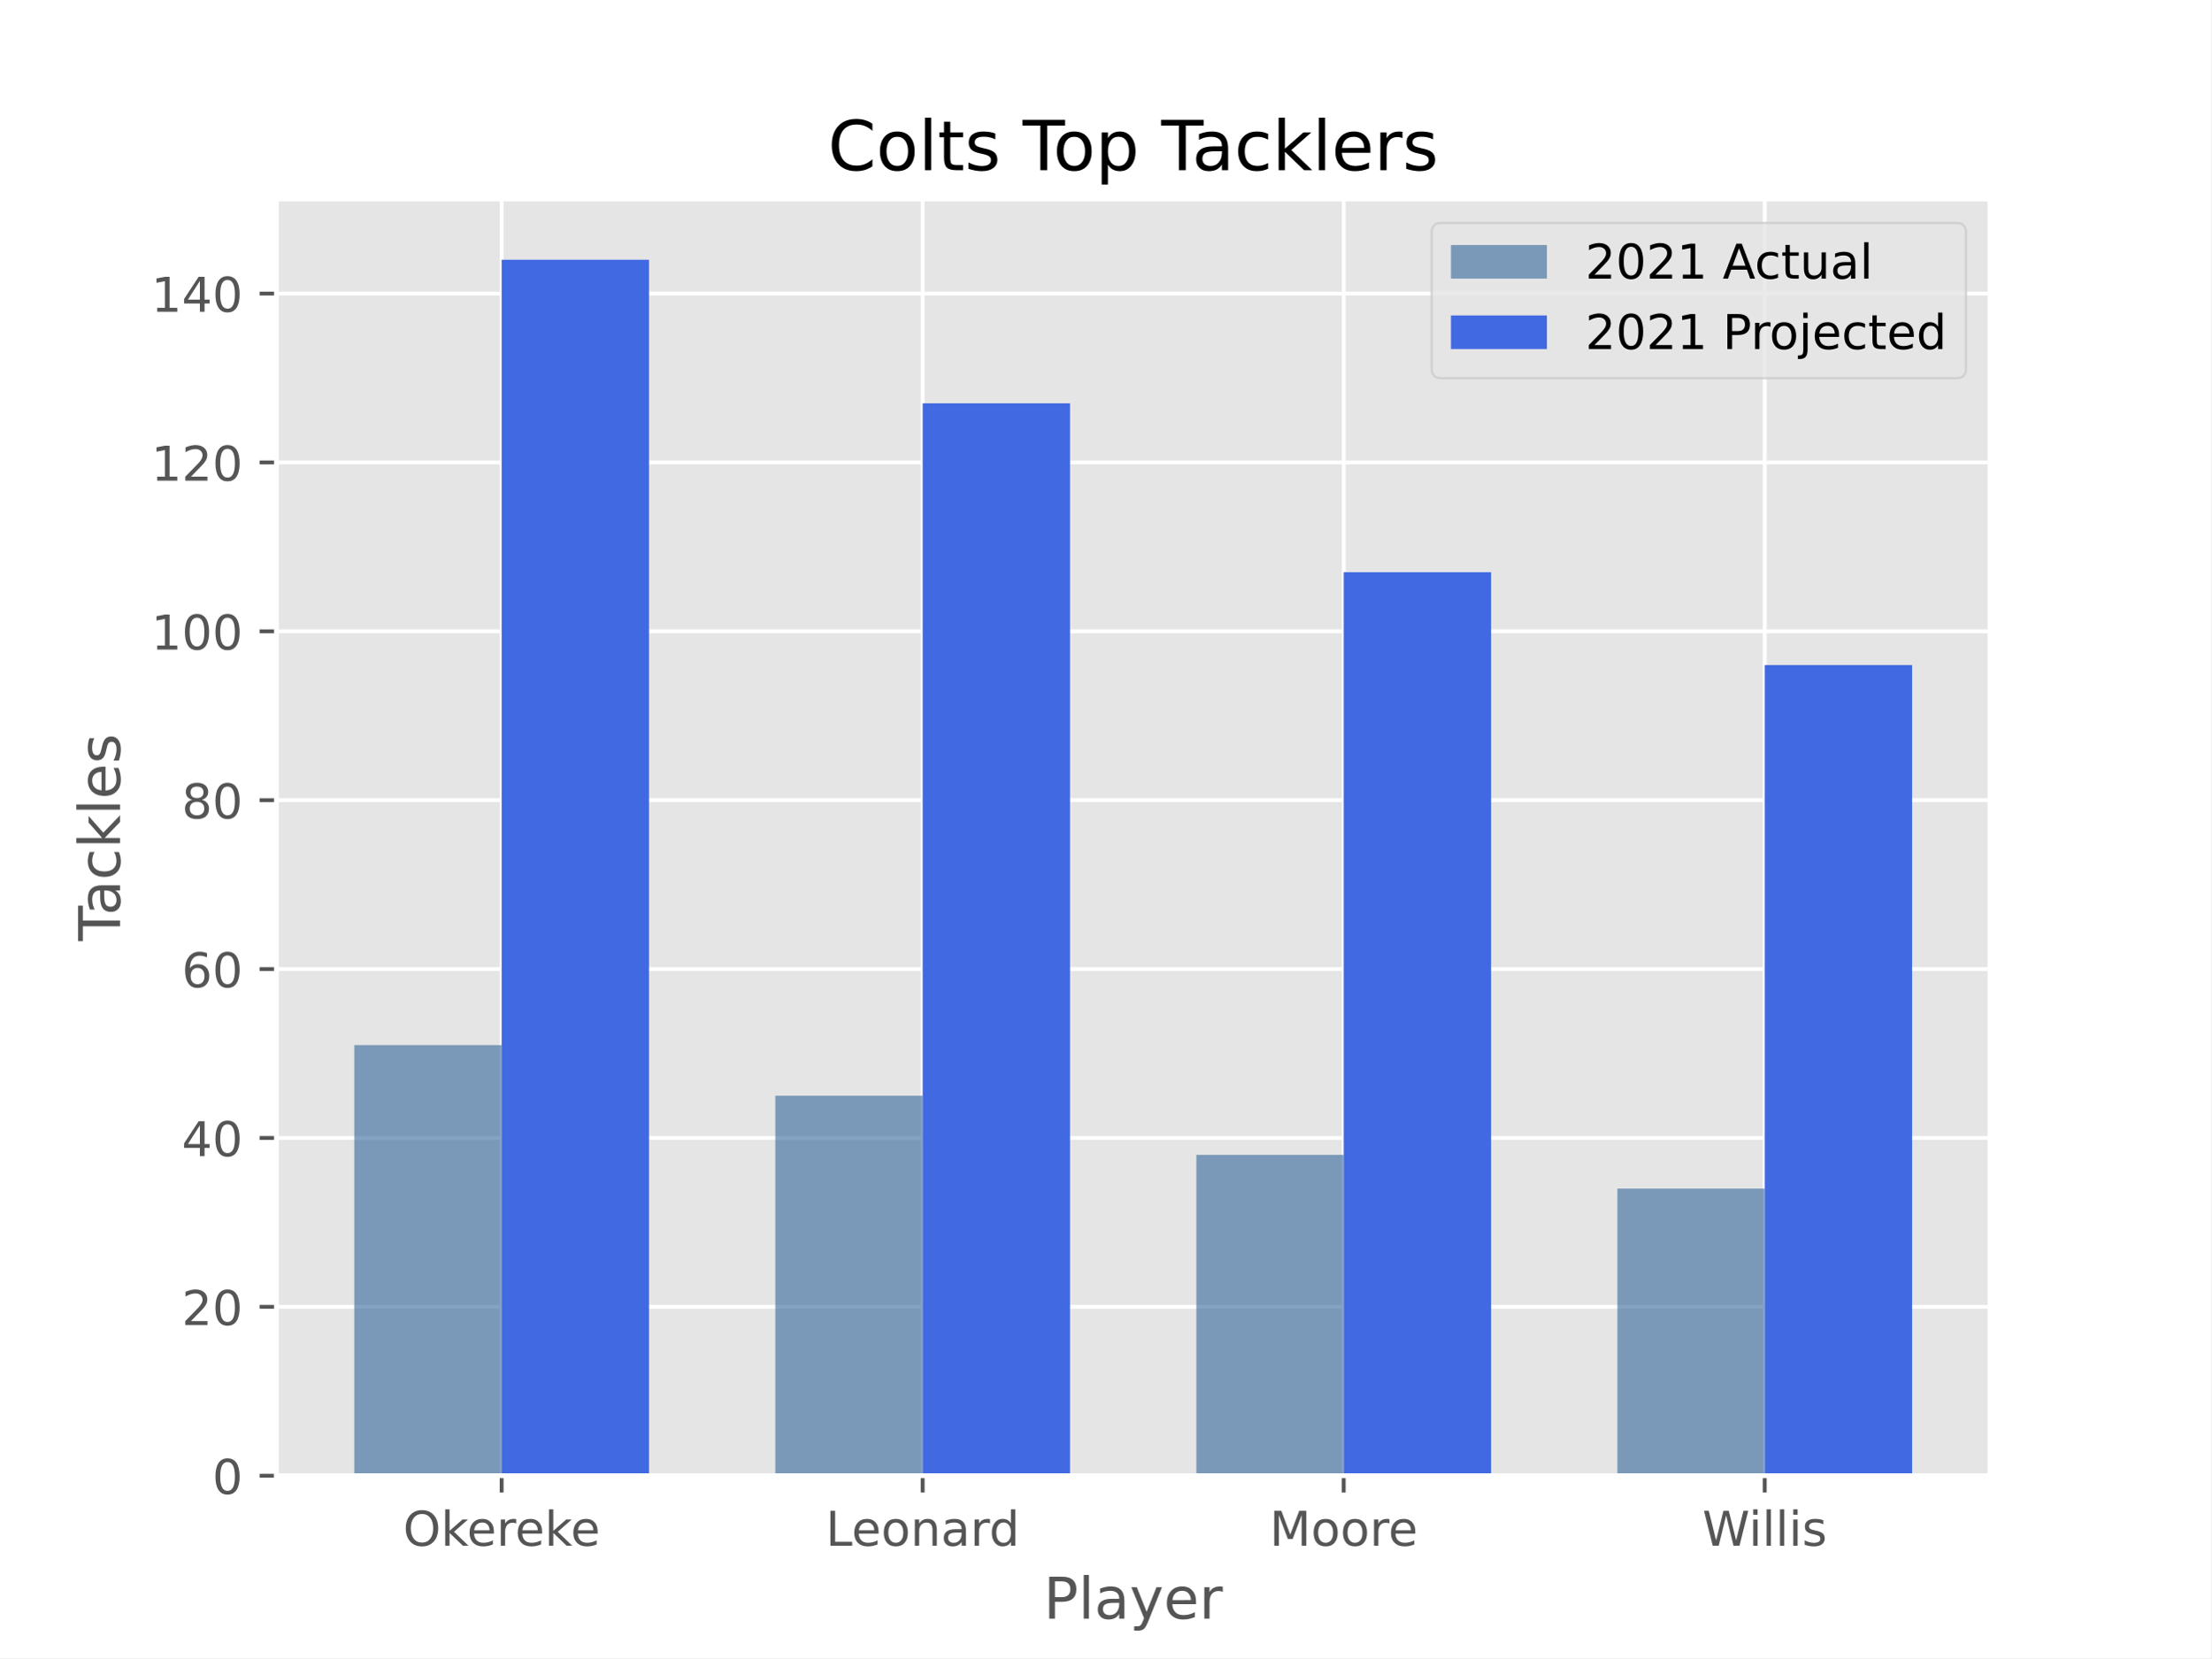
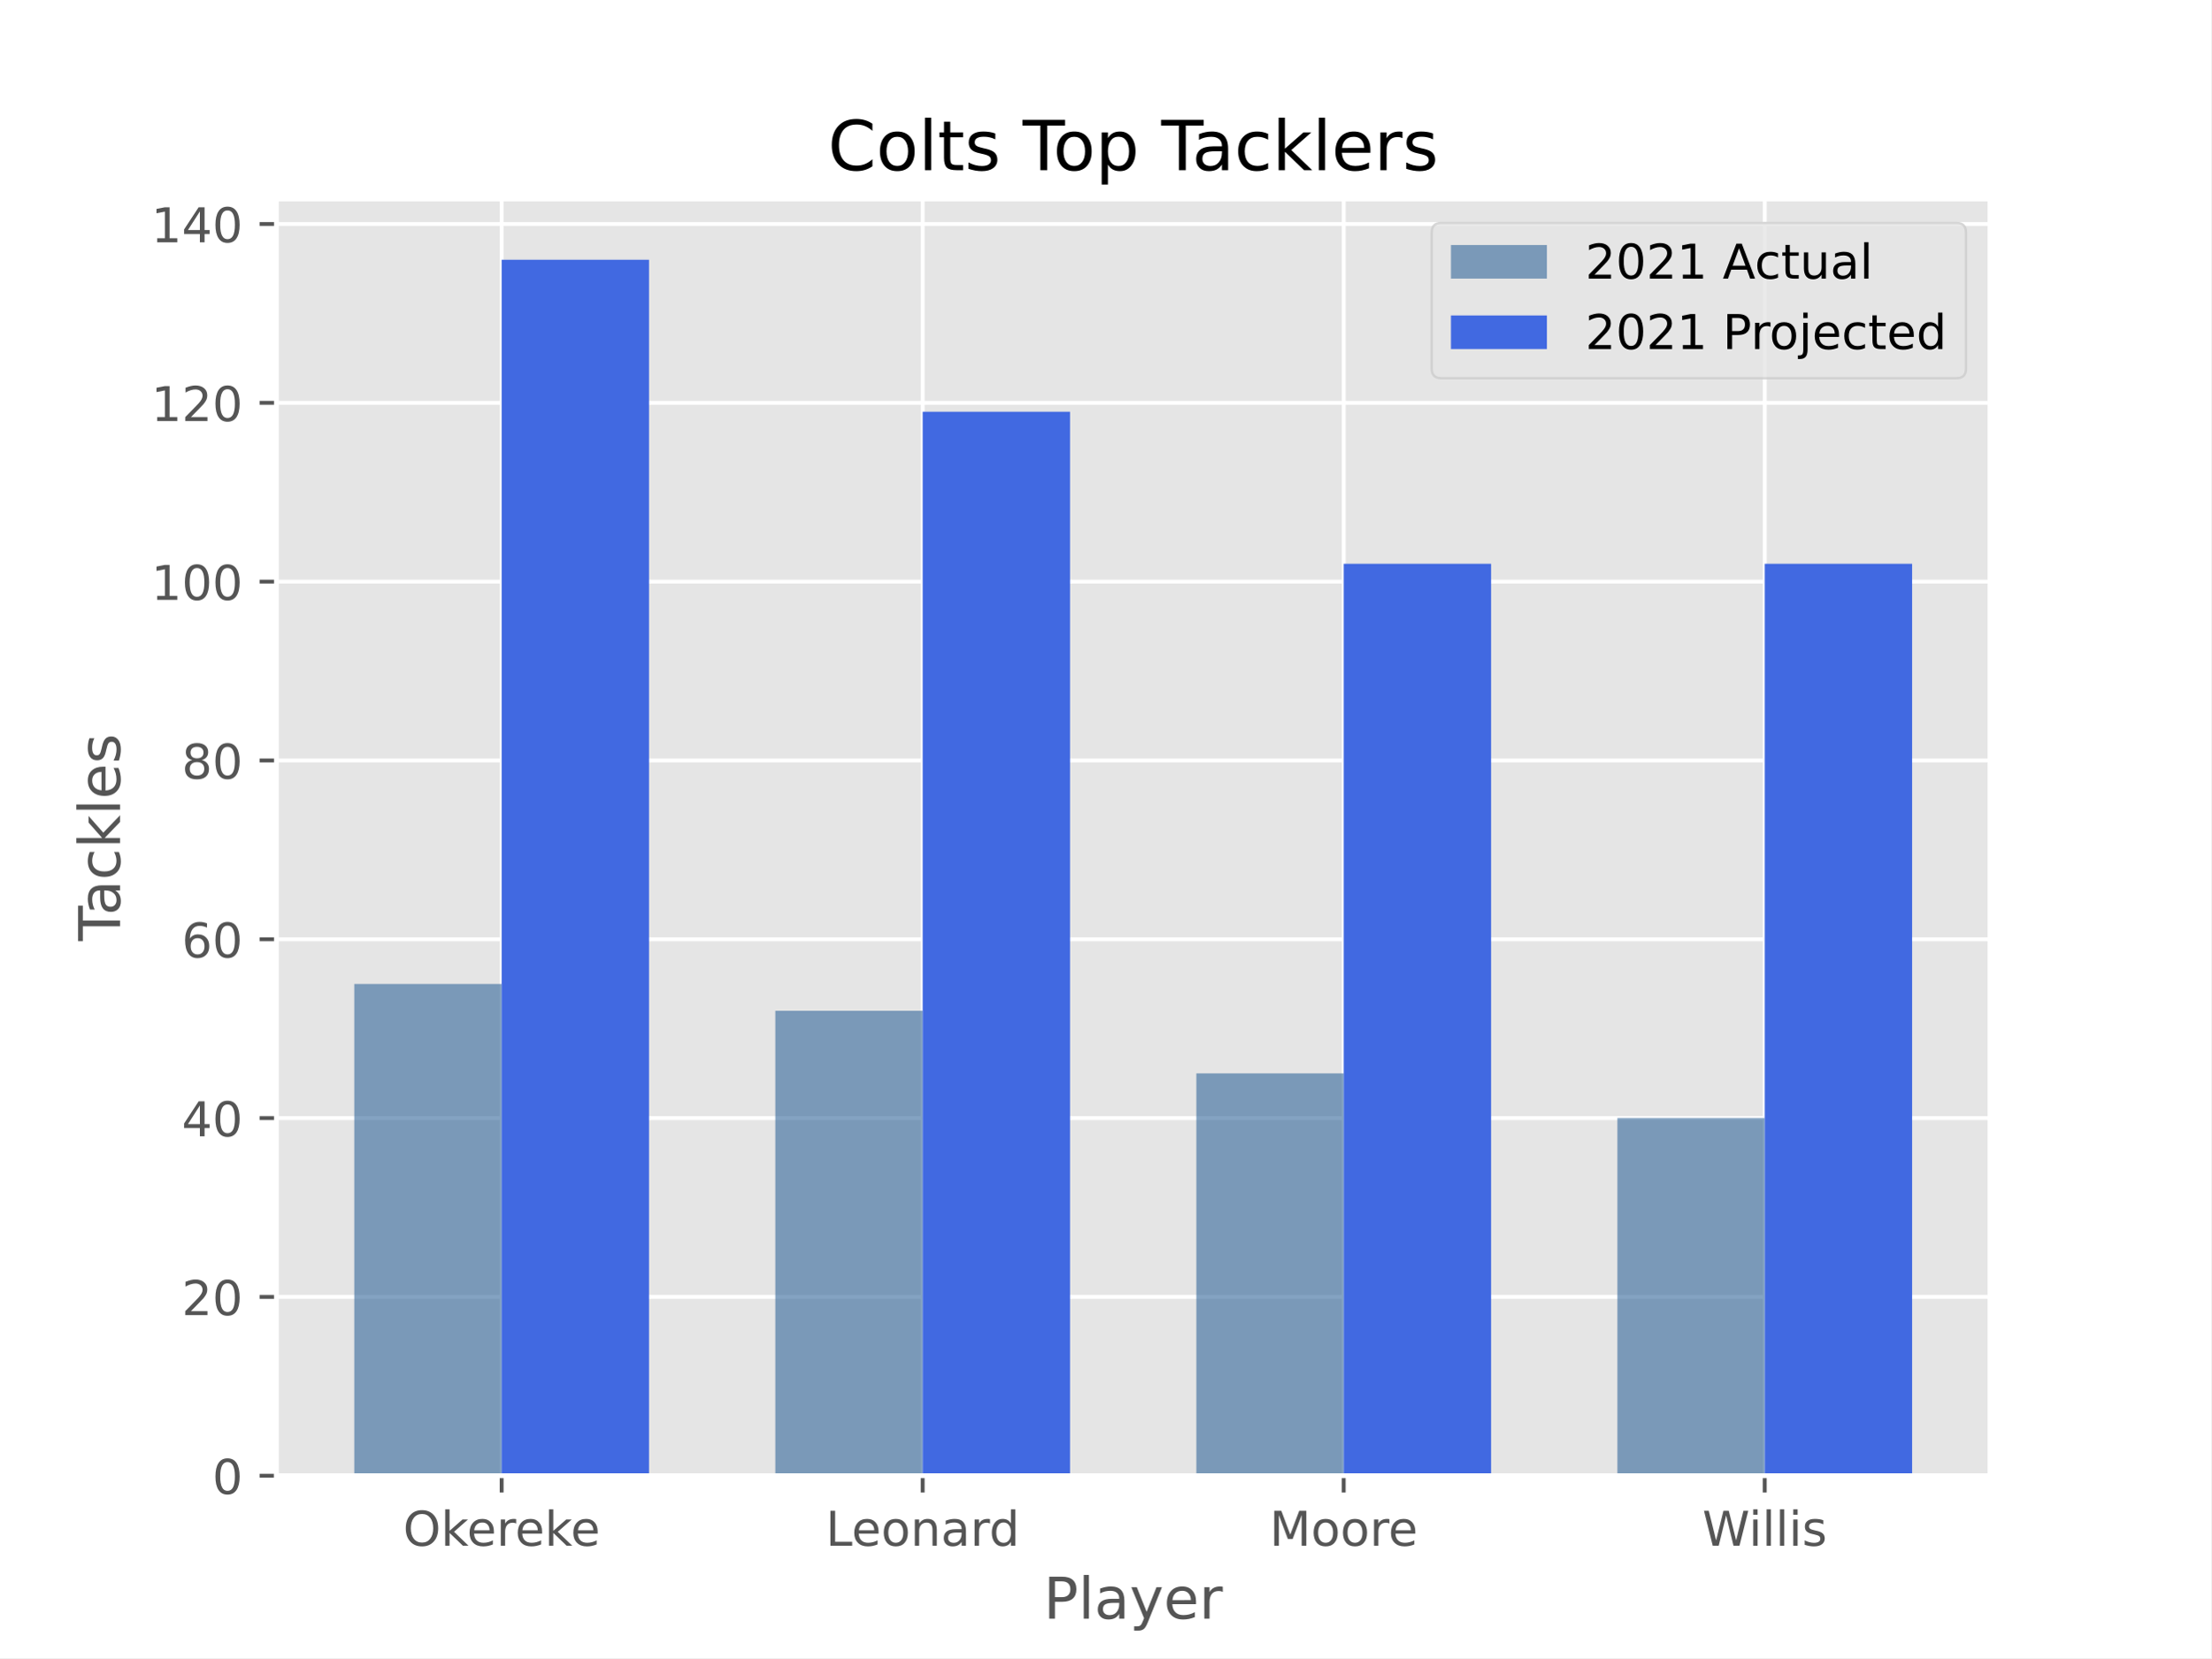
<svg xmlns="http://www.w3.org/2000/svg" xmlns:xlink="http://www.w3.org/1999/xlink" height="345.6pt" version="1.1" viewBox="0 0 460.8 345.6" width="460.8pt">
  <defs>
    <style type="text/css">*{stroke-linecap:butt;stroke-linejoin:round;}</style>
  </defs>
  <g id="figure_1">
    <g id="patch_1">
      <path d="M 0 345.6  L 460.8 345.6  L 460.8 0  L 0 0  z " style="fill:#ffffff;" />
    </g>
    <g id="axes_1">
      <g id="patch_2">
        <path d="M 57.6 307.584  L 414.72 307.584  L 414.72 41.472  L 57.6 41.472  z " style="fill:#e5e5e5;" />
      </g>
      <g id="matplotlib.axis_1">
        <g id="xtick_1">
          <g id="line2d_1">
-             <path clip-path="url(#pfd0058f75c)" d="M 104.543 307.584  L 104.543 41.472  " style="fill:none;stroke:#ffffff;stroke-linecap:square;stroke-width:0.8;" />
+             <path clip-path="url(#pb642f5e32f)" d="M 104.543 307.584  L 104.543 41.472  " style="fill:none;stroke:#ffffff;stroke-linecap:square;stroke-width:0.8;" />
          </g>
          <g id="line2d_2">
            <defs>
-               <path d="M 0 0  L 0 3.5  " id="m49754a63e2" style="stroke:#555555;stroke-width:0.8;" />
-             </defs>
-             <g>
-               <use style="fill:#555555;stroke:#555555;stroke-width:0.8;" x="104.543" xlink:href="#m49754a63e2" y="307.584" />
+               <path d="M 0 0  L 0 3.5  " id="meb27cd209c" style="stroke:#555555;stroke-width:0.8;" />
+             </defs>
+             <g>
+               <use style="fill:#555555;stroke:#555555;stroke-width:0.8;" x="104.543" xlink:href="#meb27cd209c" y="307.584" />
            </g>
          </g>
          <g id="text_1">
            <g style="fill:#555555;" transform="translate(84.00657 322.1824)scale(0.1 -0.1)">
              <defs>
                <path d="M 2522 4238  Q 1834 4238 1429 3725  Q 1025 3213 1025 2328  Q 1025 1447 1429 934  Q 1834 422 2522 422  Q 3209 422 3611 934  Q 4013 1447 4013 2328  Q 4013 3213 3611 3725  Q 3209 4238 2522 4238  z M 2522 4750  Q 3503 4750 4090 4092  Q 4678 3434 4678 2328  Q 4678 1225 4090 567  Q 3503 -91 2522 -91  Q 1538 -91 948 565  Q 359 1222 359 2328  Q 359 3434 948 4092  Q 1538 4750 2522 4750  z " id="DejaVuSans-4f" transform="scale(0.015625)" />
                <path d="M 581 4863  L 1159 4863  L 1159 1991  L 2875 3500  L 3609 3500  L 1753 1863  L 3688 0  L 2938 0  L 1159 1709  L 1159 0  L 581 0  L 581 4863  z " id="DejaVuSans-6b" transform="scale(0.015625)" />
                <path d="M 3597 1894  L 3597 1613  L 953 1613  Q 991 1019 1311 708  Q 1631 397 2203 397  Q 2534 397 2845 478  Q 3156 559 3463 722  L 3463 178  Q 3153 47 2828 -22  Q 2503 -91 2169 -91  Q 1331 -91 842 396  Q 353 884 353 1716  Q 353 2575 817 3079  Q 1281 3584 2069 3584  Q 2775 3584 3186 3129  Q 3597 2675 3597 1894  z M 3022 2063  Q 3016 2534 2758 2815  Q 2500 3097 2075 3097  Q 1594 3097 1305 2825  Q 1016 2553 972 2059  L 3022 2063  z " id="DejaVuSans-65" transform="scale(0.015625)" />
                <path d="M 2631 2963  Q 2534 3019 2420 3045  Q 2306 3072 2169 3072  Q 1681 3072 1420 2755  Q 1159 2438 1159 1844  L 1159 0  L 581 0  L 581 3500  L 1159 3500  L 1159 2956  Q 1341 3275 1631 3429  Q 1922 3584 2338 3584  Q 2397 3584 2469 3576  Q 2541 3569 2628 3553  L 2631 2963  z " id="DejaVuSans-72" transform="scale(0.015625)" />
              </defs>
              <use xlink:href="#DejaVuSans-4f" />
              <use x="78.711" xlink:href="#DejaVuSans-6b" />
              <use x="132.996" xlink:href="#DejaVuSans-65" />
              <use x="194.52" xlink:href="#DejaVuSans-72" />
              <use x="233.383" xlink:href="#DejaVuSans-65" />
              <use x="294.906" xlink:href="#DejaVuSans-6b" />
              <use x="349.191" xlink:href="#DejaVuSans-65" />
            </g>
          </g>
        </g>
        <g id="xtick_2">
          <g id="line2d_3">
-             <path clip-path="url(#pfd0058f75c)" d="M 192.288 307.584  L 192.288 41.472  " style="fill:none;stroke:#ffffff;stroke-linecap:square;stroke-width:0.8;" />
+             <path clip-path="url(#pb642f5e32f)" d="M 192.288 307.584  L 192.288 41.472  " style="fill:none;stroke:#ffffff;stroke-linecap:square;stroke-width:0.8;" />
          </g>
          <g id="line2d_4">
            <g>
-               <use style="fill:#555555;stroke:#555555;stroke-width:0.8;" x="192.288" xlink:href="#m49754a63e2" y="307.584" />
+               <use style="fill:#555555;stroke:#555555;stroke-width:0.8;" x="192.288" xlink:href="#meb27cd209c" y="307.584" />
            </g>
          </g>
          <g id="text_2">
            <g style="fill:#555555;" transform="translate(172.0784 322.1824)scale(0.1 -0.1)">
              <defs>
                <path d="M 628 4666  L 1259 4666  L 1259 531  L 3531 531  L 3531 0  L 628 0  L 628 4666  z " id="DejaVuSans-4c" transform="scale(0.015625)" />
                <path d="M 1959 3097  Q 1497 3097 1228 2736  Q 959 2375 959 1747  Q 959 1119 1226 758  Q 1494 397 1959 397  Q 2419 397 2687 759  Q 2956 1122 2956 1747  Q 2956 2369 2687 2733  Q 2419 3097 1959 3097  z M 1959 3584  Q 2709 3584 3137 3096  Q 3566 2609 3566 1747  Q 3566 888 3137 398  Q 2709 -91 1959 -91  Q 1206 -91 779 398  Q 353 888 353 1747  Q 353 2609 779 3096  Q 1206 3584 1959 3584  z " id="DejaVuSans-6f" transform="scale(0.015625)" />
                <path d="M 3513 2113  L 3513 0  L 2938 0  L 2938 2094  Q 2938 2591 2744 2837  Q 2550 3084 2163 3084  Q 1697 3084 1428 2787  Q 1159 2491 1159 1978  L 1159 0  L 581 0  L 581 3500  L 1159 3500  L 1159 2956  Q 1366 3272 1645 3428  Q 1925 3584 2291 3584  Q 2894 3584 3203 3211  Q 3513 2838 3513 2113  z " id="DejaVuSans-6e" transform="scale(0.015625)" />
                <path d="M 2194 1759  Q 1497 1759 1228 1600  Q 959 1441 959 1056  Q 959 750 1161 570  Q 1363 391 1709 391  Q 2188 391 2477 730  Q 2766 1069 2766 1631  L 2766 1759  L 2194 1759  z M 3341 1997  L 3341 0  L 2766 0  L 2766 531  Q 2569 213 2275 61  Q 1981 -91 1556 -91  Q 1019 -91 701 211  Q 384 513 384 1019  Q 384 1609 779 1909  Q 1175 2209 1959 2209  L 2766 2209  L 2766 2266  Q 2766 2663 2505 2880  Q 2244 3097 1772 3097  Q 1472 3097 1187 3025  Q 903 2953 641 2809  L 641 3341  Q 956 3463 1253 3523  Q 1550 3584 1831 3584  Q 2591 3584 2966 3190  Q 3341 2797 3341 1997  z " id="DejaVuSans-61" transform="scale(0.015625)" />
                <path d="M 2906 2969  L 2906 4863  L 3481 4863  L 3481 0  L 2906 0  L 2906 525  Q 2725 213 2448 61  Q 2172 -91 1784 -91  Q 1150 -91 751 415  Q 353 922 353 1747  Q 353 2572 751 3078  Q 1150 3584 1784 3584  Q 2172 3584 2448 3432  Q 2725 3281 2906 2969  z M 947 1747  Q 947 1113 1208 752  Q 1469 391 1925 391  Q 2381 391 2643 752  Q 2906 1113 2906 1747  Q 2906 2381 2643 2742  Q 2381 3103 1925 3103  Q 1469 3103 1208 2742  Q 947 2381 947 1747  z " id="DejaVuSans-64" transform="scale(0.015625)" />
              </defs>
              <use xlink:href="#DejaVuSans-4c" />
              <use x="53.963" xlink:href="#DejaVuSans-65" />
              <use x="115.486" xlink:href="#DejaVuSans-6f" />
              <use x="176.668" xlink:href="#DejaVuSans-6e" />
              <use x="240.047" xlink:href="#DejaVuSans-61" />
              <use x="301.326" xlink:href="#DejaVuSans-72" />
              <use x="340.689" xlink:href="#DejaVuSans-64" />
            </g>
          </g>
        </g>
        <g id="xtick_3">
          <g id="line2d_5">
-             <path clip-path="url(#pfd0058f75c)" d="M 280.032 307.584  L 280.032 41.472  " style="fill:none;stroke:#ffffff;stroke-linecap:square;stroke-width:0.8;" />
+             <path clip-path="url(#pb642f5e32f)" d="M 280.032 307.584  L 280.032 41.472  " style="fill:none;stroke:#ffffff;stroke-linecap:square;stroke-width:0.8;" />
          </g>
          <g id="line2d_6">
            <g>
-               <use style="fill:#555555;stroke:#555555;stroke-width:0.8;" x="280.032" xlink:href="#m49754a63e2" y="307.584" />
+               <use style="fill:#555555;stroke:#555555;stroke-width:0.8;" x="280.032" xlink:href="#meb27cd209c" y="307.584" />
            </g>
          </g>
          <g id="text_3">
            <g style="fill:#555555;" transform="translate(264.5799 322.1824)scale(0.1 -0.1)">
              <defs>
                <path d="M 628 4666  L 1569 4666  L 2759 1491  L 3956 4666  L 4897 4666  L 4897 0  L 4281 0  L 4281 4097  L 3078 897  L 2444 897  L 1241 4097  L 1241 0  L 628 0  L 628 4666  z " id="DejaVuSans-4d" transform="scale(0.015625)" />
              </defs>
              <use xlink:href="#DejaVuSans-4d" />
              <use x="86.279" xlink:href="#DejaVuSans-6f" />
              <use x="147.461" xlink:href="#DejaVuSans-6f" />
              <use x="208.643" xlink:href="#DejaVuSans-72" />
              <use x="247.506" xlink:href="#DejaVuSans-65" />
            </g>
          </g>
        </g>
        <g id="xtick_4">
          <g id="line2d_7">
-             <path clip-path="url(#pfd0058f75c)" d="M 367.777 307.584  L 367.777 41.472  " style="fill:none;stroke:#ffffff;stroke-linecap:square;stroke-width:0.8;" />
+             <path clip-path="url(#pb642f5e32f)" d="M 367.777 307.584  L 367.777 41.472  " style="fill:none;stroke:#ffffff;stroke-linecap:square;stroke-width:0.8;" />
          </g>
          <g id="line2d_8">
            <g>
-               <use style="fill:#555555;stroke:#555555;stroke-width:0.8;" x="367.777" xlink:href="#m49754a63e2" y="307.584" />
+               <use style="fill:#555555;stroke:#555555;stroke-width:0.8;" x="367.777" xlink:href="#meb27cd209c" y="307.584" />
            </g>
          </g>
          <g id="text_4">
            <g style="fill:#555555;" transform="translate(354.7845 322.1824)scale(0.1 -0.1)">
              <defs>
                <path d="M 213 4666  L 850 4666  L 1831 722  L 2809 4666  L 3519 4666  L 4500 722  L 5478 4666  L 6119 4666  L 4947 0  L 4153 0  L 3169 4050  L 2175 0  L 1381 0  L 213 4666  z " id="DejaVuSans-57" transform="scale(0.015625)" />
                <path d="M 603 3500  L 1178 3500  L 1178 0  L 603 0  L 603 3500  z M 603 4863  L 1178 4863  L 1178 4134  L 603 4134  L 603 4863  z " id="DejaVuSans-69" transform="scale(0.015625)" />
                <path d="M 603 4863  L 1178 4863  L 1178 0  L 603 0  L 603 4863  z " id="DejaVuSans-6c" transform="scale(0.015625)" />
                <path d="M 2834 3397  L 2834 2853  Q 2591 2978 2328 3040  Q 2066 3103 1784 3103  Q 1356 3103 1142 2972  Q 928 2841 928 2578  Q 928 2378 1081 2264  Q 1234 2150 1697 2047  L 1894 2003  Q 2506 1872 2764 1633  Q 3022 1394 3022 966  Q 3022 478 2636 193  Q 2250 -91 1575 -91  Q 1294 -91 989 -36  Q 684 19 347 128  L 347 722  Q 666 556 975 473  Q 1284 391 1588 391  Q 1994 391 2212 530  Q 2431 669 2431 922  Q 2431 1156 2273 1281  Q 2116 1406 1581 1522  L 1381 1569  Q 847 1681 609 1914  Q 372 2147 372 2553  Q 372 3047 722 3315  Q 1072 3584 1716 3584  Q 2034 3584 2315 3537  Q 2597 3491 2834 3397  z " id="DejaVuSans-73" transform="scale(0.015625)" />
              </defs>
              <use xlink:href="#DejaVuSans-57" />
              <use x="96.627" xlink:href="#DejaVuSans-69" />
              <use x="124.41" xlink:href="#DejaVuSans-6c" />
              <use x="152.193" xlink:href="#DejaVuSans-6c" />
              <use x="179.977" xlink:href="#DejaVuSans-69" />
              <use x="207.76" xlink:href="#DejaVuSans-73" />
            </g>
          </g>
        </g>
        <g id="text_5">
          <g style="fill:#555555;" transform="translate(217.4888 337.3802)scale(0.12 -0.12)">
            <defs>
              <path d="M 1259 4147  L 1259 2394  L 2053 2394  Q 2494 2394 2734 2622  Q 2975 2850 2975 3272  Q 2975 3691 2734 3919  Q 2494 4147 2053 4147  L 1259 4147  z M 628 4666  L 2053 4666  Q 2838 4666 3239 4311  Q 3641 3956 3641 3272  Q 3641 2581 3239 2228  Q 2838 1875 2053 1875  L 1259 1875  L 1259 0  L 628 0  L 628 4666  z " id="DejaVuSans-50" transform="scale(0.015625)" />
              <path d="M 2059 -325  Q 1816 -950 1584 -1140  Q 1353 -1331 966 -1331  L 506 -1331  L 506 -850  L 844 -850  Q 1081 -850 1212 -737  Q 1344 -625 1503 -206  L 1606 56  L 191 3500  L 800 3500  L 1894 763  L 2988 3500  L 3597 3500  L 2059 -325  z " id="DejaVuSans-79" transform="scale(0.015625)" />
            </defs>
            <use xlink:href="#DejaVuSans-50" />
            <use x="60.303" xlink:href="#DejaVuSans-6c" />
            <use x="88.086" xlink:href="#DejaVuSans-61" />
            <use x="149.365" xlink:href="#DejaVuSans-79" />
            <use x="208.545" xlink:href="#DejaVuSans-65" />
            <use x="270.068" xlink:href="#DejaVuSans-72" />
          </g>
        </g>
      </g>
      <g id="matplotlib.axis_2">
        <g id="ytick_1">
          <g id="line2d_9">
-             <path clip-path="url(#pfd0058f75c)" d="M 57.6 307.584  L 414.72 307.584  " style="fill:none;stroke:#ffffff;stroke-linecap:square;stroke-width:0.8;" />
+             <path clip-path="url(#pb642f5e32f)" d="M 57.6 307.584  L 414.72 307.584  " style="fill:none;stroke:#ffffff;stroke-linecap:square;stroke-width:0.8;" />
          </g>
          <g id="line2d_10">
            <defs>
-               <path d="M 0 0  L -3.5 0  " id="m31c08f0b7c" style="stroke:#555555;stroke-width:0.8;" />
-             </defs>
-             <g>
-               <use style="fill:#555555;stroke:#555555;stroke-width:0.8;" x="57.6" xlink:href="#m31c08f0b7c" y="307.584" />
+               <path d="M 0 0  L -3.5 0  " id="m97ac5ce7ee" style="stroke:#555555;stroke-width:0.8;" />
+             </defs>
+             <g>
+               <use style="fill:#555555;stroke:#555555;stroke-width:0.8;" x="57.6" xlink:href="#m97ac5ce7ee" y="307.584" />
            </g>
          </g>
          <g id="text_6">
            <g style="fill:#555555;" transform="translate(44.2375 311.3832)scale(0.1 -0.1)">
              <defs>
                <path d="M 2034 4250  Q 1547 4250 1301 3770  Q 1056 3291 1056 2328  Q 1056 1369 1301 889  Q 1547 409 2034 409  Q 2525 409 2770 889  Q 3016 1369 3016 2328  Q 3016 3291 2770 3770  Q 2525 4250 2034 4250  z M 2034 4750  Q 2819 4750 3233 4129  Q 3647 3509 3647 2328  Q 3647 1150 3233 529  Q 2819 -91 2034 -91  Q 1250 -91 836 529  Q 422 1150 422 2328  Q 422 3509 836 4129  Q 1250 4750 2034 4750  z " id="DejaVuSans-30" transform="scale(0.015625)" />
              </defs>
              <use xlink:href="#DejaVuSans-30" />
            </g>
          </g>
        </g>
        <g id="ytick_2">
          <g id="line2d_11">
-             <path clip-path="url(#pfd0058f75c)" d="M 57.6 272.384  L 414.72 272.384  " style="fill:none;stroke:#ffffff;stroke-linecap:square;stroke-width:0.8;" />
+             <path clip-path="url(#pb642f5e32f)" d="M 57.6 270.313  L 414.72 270.313  " style="fill:none;stroke:#ffffff;stroke-linecap:square;stroke-width:0.8;" />
          </g>
          <g id="line2d_12">
            <g>
-               <use style="fill:#555555;stroke:#555555;stroke-width:0.8;" x="57.6" xlink:href="#m31c08f0b7c" y="272.384" />
+               <use style="fill:#555555;stroke:#555555;stroke-width:0.8;" x="57.6" xlink:href="#m97ac5ce7ee" y="270.313" />
            </g>
          </g>
          <g id="text_7">
-             <g style="fill:#555555;" transform="translate(37.875 276.1832)scale(0.1 -0.1)">
+             <g style="fill:#555555;" transform="translate(37.875 274.1126)scale(0.1 -0.1)">
              <defs>
                <path d="M 1228 531  L 3431 531  L 3431 0  L 469 0  L 469 531  Q 828 903 1448 1529  Q 2069 2156 2228 2338  Q 2531 2678 2651 2914  Q 2772 3150 2772 3378  Q 2772 3750 2511 3984  Q 2250 4219 1831 4219  Q 1534 4219 1204 4116  Q 875 4013 500 3803  L 500 4441  Q 881 4594 1212 4672  Q 1544 4750 1819 4750  Q 2544 4750 2975 4387  Q 3406 4025 3406 3419  Q 3406 3131 3298 2873  Q 3191 2616 2906 2266  Q 2828 2175 2409 1742  Q 1991 1309 1228 531  z " id="DejaVuSans-32" transform="scale(0.015625)" />
              </defs>
              <use xlink:href="#DejaVuSans-32" />
              <use x="63.623" xlink:href="#DejaVuSans-30" />
            </g>
          </g>
        </g>
        <g id="ytick_3">
          <g id="line2d_13">
-             <path clip-path="url(#pfd0058f75c)" d="M 57.6 237.184  L 414.72 237.184  " style="fill:none;stroke:#ffffff;stroke-linecap:square;stroke-width:0.8;" />
+             <path clip-path="url(#pb642f5e32f)" d="M 57.6 233.043  L 414.72 233.043  " style="fill:none;stroke:#ffffff;stroke-linecap:square;stroke-width:0.8;" />
          </g>
          <g id="line2d_14">
            <g>
-               <use style="fill:#555555;stroke:#555555;stroke-width:0.8;" x="57.6" xlink:href="#m31c08f0b7c" y="237.184" />
+               <use style="fill:#555555;stroke:#555555;stroke-width:0.8;" x="57.6" xlink:href="#m97ac5ce7ee" y="233.043" />
            </g>
          </g>
          <g id="text_8">
-             <g style="fill:#555555;" transform="translate(37.875 240.9832)scale(0.1 -0.1)">
+             <g style="fill:#555555;" transform="translate(37.875 236.842)scale(0.1 -0.1)">
              <defs>
                <path d="M 2419 4116  L 825 1625  L 2419 1625  L 2419 4116  z M 2253 4666  L 3047 4666  L 3047 1625  L 3713 1625  L 3713 1100  L 3047 1100  L 3047 0  L 2419 0  L 2419 1100  L 313 1100  L 313 1709  L 2253 4666  z " id="DejaVuSans-34" transform="scale(0.015625)" />
              </defs>
              <use xlink:href="#DejaVuSans-34" />
              <use x="63.623" xlink:href="#DejaVuSans-30" />
            </g>
          </g>
        </g>
        <g id="ytick_4">
          <g id="line2d_15">
-             <path clip-path="url(#pfd0058f75c)" d="M 57.6 201.984  L 414.72 201.984  " style="fill:none;stroke:#ffffff;stroke-linecap:square;stroke-width:0.8;" />
+             <path clip-path="url(#pb642f5e32f)" d="M 57.6 195.772  L 414.72 195.772  " style="fill:none;stroke:#ffffff;stroke-linecap:square;stroke-width:0.8;" />
          </g>
          <g id="line2d_16">
            <g>
-               <use style="fill:#555555;stroke:#555555;stroke-width:0.8;" x="57.6" xlink:href="#m31c08f0b7c" y="201.984" />
+               <use style="fill:#555555;stroke:#555555;stroke-width:0.8;" x="57.6" xlink:href="#m97ac5ce7ee" y="195.772" />
            </g>
          </g>
          <g id="text_9">
-             <g style="fill:#555555;" transform="translate(37.875 205.7832)scale(0.1 -0.1)">
+             <g style="fill:#555555;" transform="translate(37.875 199.5715)scale(0.1 -0.1)">
              <defs>
                <path d="M 2113 2584  Q 1688 2584 1439 2293  Q 1191 2003 1191 1497  Q 1191 994 1439 701  Q 1688 409 2113 409  Q 2538 409 2786 701  Q 3034 994 3034 1497  Q 3034 2003 2786 2293  Q 2538 2584 2113 2584  z M 3366 4563  L 3366 3988  Q 3128 4100 2886 4159  Q 2644 4219 2406 4219  Q 1781 4219 1451 3797  Q 1122 3375 1075 2522  Q 1259 2794 1537 2939  Q 1816 3084 2150 3084  Q 2853 3084 3261 2657  Q 3669 2231 3669 1497  Q 3669 778 3244 343  Q 2819 -91 2113 -91  Q 1303 -91 875 529  Q 447 1150 447 2328  Q 447 3434 972 4092  Q 1497 4750 2381 4750  Q 2619 4750 2861 4703  Q 3103 4656 3366 4563  z " id="DejaVuSans-36" transform="scale(0.015625)" />
              </defs>
              <use xlink:href="#DejaVuSans-36" />
              <use x="63.623" xlink:href="#DejaVuSans-30" />
            </g>
          </g>
        </g>
        <g id="ytick_5">
          <g id="line2d_17">
-             <path clip-path="url(#pfd0058f75c)" d="M 57.6 166.784  L 414.72 166.784  " style="fill:none;stroke:#ffffff;stroke-linecap:square;stroke-width:0.8;" />
+             <path clip-path="url(#pb642f5e32f)" d="M 57.6 158.502  L 414.72 158.502  " style="fill:none;stroke:#ffffff;stroke-linecap:square;stroke-width:0.8;" />
          </g>
          <g id="line2d_18">
            <g>
-               <use style="fill:#555555;stroke:#555555;stroke-width:0.8;" x="57.6" xlink:href="#m31c08f0b7c" y="166.784" />
+               <use style="fill:#555555;stroke:#555555;stroke-width:0.8;" x="57.6" xlink:href="#m97ac5ce7ee" y="158.502" />
            </g>
          </g>
          <g id="text_10">
-             <g style="fill:#555555;" transform="translate(37.875 170.5832)scale(0.1 -0.1)">
+             <g style="fill:#555555;" transform="translate(37.875 162.3009)scale(0.1 -0.1)">
              <defs>
                <path d="M 2034 2216  Q 1584 2216 1326 1975  Q 1069 1734 1069 1313  Q 1069 891 1326 650  Q 1584 409 2034 409  Q 2484 409 2743 651  Q 3003 894 3003 1313  Q 3003 1734 2745 1975  Q 2488 2216 2034 2216  z M 1403 2484  Q 997 2584 770 2862  Q 544 3141 544 3541  Q 544 4100 942 4425  Q 1341 4750 2034 4750  Q 2731 4750 3128 4425  Q 3525 4100 3525 3541  Q 3525 3141 3298 2862  Q 3072 2584 2669 2484  Q 3125 2378 3379 2068  Q 3634 1759 3634 1313  Q 3634 634 3220 271  Q 2806 -91 2034 -91  Q 1263 -91 848 271  Q 434 634 434 1313  Q 434 1759 690 2068  Q 947 2378 1403 2484  z M 1172 3481  Q 1172 3119 1398 2916  Q 1625 2713 2034 2713  Q 2441 2713 2670 2916  Q 2900 3119 2900 3481  Q 2900 3844 2670 4047  Q 2441 4250 2034 4250  Q 1625 4250 1398 4047  Q 1172 3844 1172 3481  z " id="DejaVuSans-38" transform="scale(0.015625)" />
              </defs>
              <use xlink:href="#DejaVuSans-38" />
              <use x="63.623" xlink:href="#DejaVuSans-30" />
            </g>
          </g>
        </g>
        <g id="ytick_6">
          <g id="line2d_19">
-             <path clip-path="url(#pfd0058f75c)" d="M 57.6 131.584  L 414.72 131.584  " style="fill:none;stroke:#ffffff;stroke-linecap:square;stroke-width:0.8;" />
+             <path clip-path="url(#pb642f5e32f)" d="M 57.6 121.231  L 414.72 121.231  " style="fill:none;stroke:#ffffff;stroke-linecap:square;stroke-width:0.8;" />
          </g>
          <g id="line2d_20">
            <g>
-               <use style="fill:#555555;stroke:#555555;stroke-width:0.8;" x="57.6" xlink:href="#m31c08f0b7c" y="131.584" />
+               <use style="fill:#555555;stroke:#555555;stroke-width:0.8;" x="57.6" xlink:href="#m97ac5ce7ee" y="121.231" />
            </g>
          </g>
          <g id="text_11">
-             <g style="fill:#555555;" transform="translate(31.5125 135.3832)scale(0.1 -0.1)">
+             <g style="fill:#555555;" transform="translate(31.5125 125.0303)scale(0.1 -0.1)">
              <defs>
                <path d="M 794 531  L 1825 531  L 1825 4091  L 703 3866  L 703 4441  L 1819 4666  L 2450 4666  L 2450 531  L 3481 531  L 3481 0  L 794 0  L 794 531  z " id="DejaVuSans-31" transform="scale(0.015625)" />
              </defs>
              <use xlink:href="#DejaVuSans-31" />
              <use x="63.623" xlink:href="#DejaVuSans-30" />
              <use x="127.246" xlink:href="#DejaVuSans-30" />
            </g>
          </g>
        </g>
        <g id="ytick_7">
          <g id="line2d_21">
-             <path clip-path="url(#pfd0058f75c)" d="M 57.6 96.384  L 414.72 96.384  " style="fill:none;stroke:#ffffff;stroke-linecap:square;stroke-width:0.8;" />
+             <path clip-path="url(#pb642f5e32f)" d="M 57.6 83.96  L 414.72 83.96  " style="fill:none;stroke:#ffffff;stroke-linecap:square;stroke-width:0.8;" />
          </g>
          <g id="line2d_22">
            <g>
-               <use style="fill:#555555;stroke:#555555;stroke-width:0.8;" x="57.6" xlink:href="#m31c08f0b7c" y="96.384" />
+               <use style="fill:#555555;stroke:#555555;stroke-width:0.8;" x="57.6" xlink:href="#m97ac5ce7ee" y="83.96" />
            </g>
          </g>
          <g id="text_12">
-             <g style="fill:#555555;" transform="translate(31.5125 100.1832)scale(0.1 -0.1)">
+             <g style="fill:#555555;" transform="translate(31.5125 87.75969)scale(0.1 -0.1)">
              <use xlink:href="#DejaVuSans-31" />
              <use x="63.623" xlink:href="#DejaVuSans-32" />
              <use x="127.246" xlink:href="#DejaVuSans-30" />
            </g>
          </g>
        </g>
        <g id="ytick_8">
          <g id="line2d_23">
-             <path clip-path="url(#pfd0058f75c)" d="M 57.6 61.184  L 414.72 61.184  " style="fill:none;stroke:#ffffff;stroke-linecap:square;stroke-width:0.8;" />
+             <path clip-path="url(#pb642f5e32f)" d="M 57.6 46.69  L 414.72 46.69  " style="fill:none;stroke:#ffffff;stroke-linecap:square;stroke-width:0.8;" />
          </g>
          <g id="line2d_24">
            <g>
-               <use style="fill:#555555;stroke:#555555;stroke-width:0.8;" x="57.6" xlink:href="#m31c08f0b7c" y="61.184" />
+               <use style="fill:#555555;stroke:#555555;stroke-width:0.8;" x="57.6" xlink:href="#m97ac5ce7ee" y="46.69" />
            </g>
          </g>
          <g id="text_13">
-             <g style="fill:#555555;" transform="translate(31.5125 64.98322)scale(0.1 -0.1)">
+             <g style="fill:#555555;" transform="translate(31.5125 50.4891)scale(0.1 -0.1)">
              <use xlink:href="#DejaVuSans-31" />
              <use x="63.623" xlink:href="#DejaVuSans-34" />
              <use x="127.246" xlink:href="#DejaVuSans-30" />
            </g>
          </g>
        </g>
        <g id="text_14">
          <g style="fill:#555555;" transform="translate(25.01687 196.1374)rotate(-90)scale(0.12 -0.12)">
            <defs>
              <path d="M -19 4666  L 3928 4666  L 3928 4134  L 2272 4134  L 2272 0  L 1638 0  L 1638 4134  L -19 4134  L -19 4666  z " id="DejaVuSans-54" transform="scale(0.015625)" />
              <path d="M 3122 3366  L 3122 2828  Q 2878 2963 2633 3030  Q 2388 3097 2138 3097  Q 1578 3097 1268 2742  Q 959 2388 959 1747  Q 959 1106 1268 751  Q 1578 397 2138 397  Q 2388 397 2633 464  Q 2878 531 3122 666  L 3122 134  Q 2881 22 2623 -34  Q 2366 -91 2075 -91  Q 1284 -91 818 406  Q 353 903 353 1747  Q 353 2603 823 3093  Q 1294 3584 2113 3584  Q 2378 3584 2631 3529  Q 2884 3475 3122 3366  z " id="DejaVuSans-63" transform="scale(0.015625)" />
            </defs>
            <use xlink:href="#DejaVuSans-54" />
            <use x="44.584" xlink:href="#DejaVuSans-61" />
            <use x="105.863" xlink:href="#DejaVuSans-63" />
            <use x="160.844" xlink:href="#DejaVuSans-6b" />
            <use x="218.754" xlink:href="#DejaVuSans-6c" />
            <use x="246.537" xlink:href="#DejaVuSans-65" />
            <use x="308.061" xlink:href="#DejaVuSans-73" />
          </g>
        </g>
      </g>
      <g id="patch_3">
-         <path clip-path="url(#pfd0058f75c)" d="M 73.833 307.584  L 104.543 307.584  L 104.543 217.824  L 73.833 217.824  z " style="fill:#336699;fill-opacity:0.6;" />
+         <path clip-path="url(#pb642f5e32f)" d="M 73.833 307.584  L 104.543 307.584  L 104.543 205.09  L 73.833 205.09  z " style="fill:#336699;fill-opacity:0.6;" />
      </g>
      <g id="patch_4">
-         <path clip-path="url(#pfd0058f75c)" d="M 161.577 307.584  L 192.288 307.584  L 192.288 228.384  L 161.577 228.384  z " style="fill:#336699;fill-opacity:0.6;" />
+         <path clip-path="url(#pb642f5e32f)" d="M 161.577 307.584  L 192.288 307.584  L 192.288 210.68  L 161.577 210.68  z " style="fill:#336699;fill-opacity:0.6;" />
      </g>
      <g id="patch_5">
-         <path clip-path="url(#pfd0058f75c)" d="M 249.322 307.584  L 280.032 307.584  L 280.032 240.704  L 249.322 240.704  z " style="fill:#336699;fill-opacity:0.6;" />
+         <path clip-path="url(#pb642f5e32f)" d="M 249.322 307.584  L 280.032 307.584  L 280.032 223.725  L 249.322 223.725  z " style="fill:#336699;fill-opacity:0.6;" />
      </g>
      <g id="patch_6">
-         <path clip-path="url(#pfd0058f75c)" d="M 337.066 307.584  L 367.777 307.584  L 367.777 247.744  L 337.066 247.744  z " style="fill:#336699;fill-opacity:0.6;" />
+         <path clip-path="url(#pb642f5e32f)" d="M 337.066 307.584  L 367.777 307.584  L 367.777 233.043  L 337.066 233.043  z " style="fill:#336699;fill-opacity:0.6;" />
      </g>
      <g id="patch_7">
-         <path clip-path="url(#pfd0058f75c)" d="M 104.543 307.584  L 135.254 307.584  L 135.254 54.144  L 104.543 54.144  z " style="fill:#4169e1;" />
+         <path clip-path="url(#pb642f5e32f)" d="M 104.543 307.584  L 135.254 307.584  L 135.254 54.144  L 104.543 54.144  z " style="fill:#4169e1;" />
      </g>
      <g id="patch_8">
-         <path clip-path="url(#pfd0058f75c)" d="M 192.288 307.584  L 222.998 307.584  L 222.998 84.064  L 192.288 84.064  z " style="fill:#4169e1;" />
+         <path clip-path="url(#pb642f5e32f)" d="M 192.288 307.584  L 222.998 307.584  L 222.998 85.824  L 192.288 85.824  z " style="fill:#4169e1;" />
      </g>
      <g id="patch_9">
-         <path clip-path="url(#pfd0058f75c)" d="M 280.032 307.584  L 310.743 307.584  L 310.743 119.264  L 280.032 119.264  z " style="fill:#4169e1;" />
+         <path clip-path="url(#pb642f5e32f)" d="M 280.032 307.584  L 310.743 307.584  L 310.743 117.504  L 280.032 117.504  z " style="fill:#4169e1;" />
      </g>
      <g id="patch_10">
-         <path clip-path="url(#pfd0058f75c)" d="M 367.777 307.584  L 398.487 307.584  L 398.487 138.624  L 367.777 138.624  z " style="fill:#4169e1;" />
+         <path clip-path="url(#pb642f5e32f)" d="M 367.777 307.584  L 398.487 307.584  L 398.487 117.504  L 367.777 117.504  z " style="fill:#4169e1;" />
      </g>
      <g id="patch_11">
        <path d="M 57.6 307.584  L 57.6 41.472  " style="fill:none;stroke:#ffffff;stroke-linecap:square;stroke-linejoin:miter;" />
      </g>
      <g id="patch_12">
        <path d="M 414.72 307.584  L 414.72 41.472  " style="fill:none;stroke:#ffffff;stroke-linecap:square;stroke-linejoin:miter;" />
      </g>
      <g id="patch_13">
        <path d="M 57.6 307.584  L 414.72 307.584  " style="fill:none;stroke:#ffffff;stroke-linecap:square;stroke-linejoin:miter;" />
      </g>
      <g id="patch_14">
        <path d="M 57.6 41.472  L 414.72 41.472  " style="fill:none;stroke:#ffffff;stroke-linecap:square;stroke-linejoin:miter;" />
      </g>
      <g id="text_15">
        <g transform="translate(172.5356 35.472)scale(0.144 -0.144)">
          <defs>
            <path d="M 4122 4306  L 4122 3641  Q 3803 3938 3442 4084  Q 3081 4231 2675 4231  Q 1875 4231 1450 3742  Q 1025 3253 1025 2328  Q 1025 1406 1450 917  Q 1875 428 2675 428  Q 3081 428 3442 575  Q 3803 722 4122 1019  L 4122 359  Q 3791 134 3420 21  Q 3050 -91 2638 -91  Q 1578 -91 968 557  Q 359 1206 359 2328  Q 359 3453 968 4101  Q 1578 4750 2638 4750  Q 3056 4750 3426 4639  Q 3797 4528 4122 4306  z " id="DejaVuSans-43" transform="scale(0.015625)" />
            <path d="M 1172 4494  L 1172 3500  L 2356 3500  L 2356 3053  L 1172 3053  L 1172 1153  Q 1172 725 1289 603  Q 1406 481 1766 481  L 2356 481  L 2356 0  L 1766 0  Q 1100 0 847 248  Q 594 497 594 1153  L 594 3053  L 172 3053  L 172 3500  L 594 3500  L 594 4494  L 1172 4494  z " id="DejaVuSans-74" transform="scale(0.015625)" />
            <path id="DejaVuSans-20" transform="scale(0.015625)" />
            <path d="M 1159 525  L 1159 -1331  L 581 -1331  L 581 3500  L 1159 3500  L 1159 2969  Q 1341 3281 1617 3432  Q 1894 3584 2278 3584  Q 2916 3584 3314 3078  Q 3713 2572 3713 1747  Q 3713 922 3314 415  Q 2916 -91 2278 -91  Q 1894 -91 1617 61  Q 1341 213 1159 525  z M 3116 1747  Q 3116 2381 2855 2742  Q 2594 3103 2138 3103  Q 1681 3103 1420 2742  Q 1159 2381 1159 1747  Q 1159 1113 1420 752  Q 1681 391 2138 391  Q 2594 391 2855 752  Q 3116 1113 3116 1747  z " id="DejaVuSans-70" transform="scale(0.015625)" />
          </defs>
          <use xlink:href="#DejaVuSans-43" />
          <use x="69.824" xlink:href="#DejaVuSans-6f" />
          <use x="131.006" xlink:href="#DejaVuSans-6c" />
          <use x="158.789" xlink:href="#DejaVuSans-74" />
          <use x="197.998" xlink:href="#DejaVuSans-73" />
          <use x="250.098" xlink:href="#DejaVuSans-20" />
          <use x="281.885" xlink:href="#DejaVuSans-54" />
          <use x="325.969" xlink:href="#DejaVuSans-6f" />
          <use x="387.15" xlink:href="#DejaVuSans-70" />
          <use x="450.627" xlink:href="#DejaVuSans-20" />
          <use x="482.414" xlink:href="#DejaVuSans-54" />
          <use x="526.998" xlink:href="#DejaVuSans-61" />
          <use x="588.277" xlink:href="#DejaVuSans-63" />
          <use x="643.258" xlink:href="#DejaVuSans-6b" />
          <use x="701.168" xlink:href="#DejaVuSans-6c" />
          <use x="728.951" xlink:href="#DejaVuSans-65" />
          <use x="790.475" xlink:href="#DejaVuSans-72" />
          <use x="831.588" xlink:href="#DejaVuSans-73" />
        </g>
      </g>
      <g id="legend_1">
        <g id="patch_15">
          <path d="M 300.381 78.828  L 407.72 78.828  Q 409.72 78.828 409.72 76.828  L 409.72 48.472  Q 409.72 46.472 407.72 46.472  L 300.381 46.472  Q 298.381 46.472 298.381 48.472  L 298.381 76.828  Q 298.381 78.828 300.381 78.828  z " style="fill:#e5e5e5;opacity:0.8;stroke:#cccccc;stroke-linejoin:miter;stroke-width:0.5;" />
        </g>
        <g id="patch_16">
          <path d="M 302.381 58.07  L 322.381 58.07  L 322.381 51.07  L 302.381 51.07  z " style="fill:#336699;fill-opacity:0.6;" />
        </g>
        <g id="text_16">
          <g transform="translate(330.3809 58.07044)scale(0.1 -0.1)">
            <defs>
              <path d="M 2188 4044  L 1331 1722  L 3047 1722  L 2188 4044  z M 1831 4666  L 2547 4666  L 4325 0  L 3669 0  L 3244 1197  L 1141 1197  L 716 0  L 50 0  L 1831 4666  z " id="DejaVuSans-41" transform="scale(0.015625)" />
              <path d="M 544 1381  L 544 3500  L 1119 3500  L 1119 1403  Q 1119 906 1312 657  Q 1506 409 1894 409  Q 2359 409 2629 706  Q 2900 1003 2900 1516  L 2900 3500  L 3475 3500  L 3475 0  L 2900 0  L 2900 538  Q 2691 219 2414 64  Q 2138 -91 1772 -91  Q 1169 -91 856 284  Q 544 659 544 1381  z M 1991 3584  L 1991 3584  z " id="DejaVuSans-75" transform="scale(0.015625)" />
            </defs>
            <use xlink:href="#DejaVuSans-32" />
            <use x="63.623" xlink:href="#DejaVuSans-30" />
            <use x="127.246" xlink:href="#DejaVuSans-32" />
            <use x="190.869" xlink:href="#DejaVuSans-31" />
            <use x="254.492" xlink:href="#DejaVuSans-20" />
            <use x="286.279" xlink:href="#DejaVuSans-41" />
            <use x="352.938" xlink:href="#DejaVuSans-63" />
            <use x="407.918" xlink:href="#DejaVuSans-74" />
            <use x="447.127" xlink:href="#DejaVuSans-75" />
            <use x="510.506" xlink:href="#DejaVuSans-61" />
            <use x="571.785" xlink:href="#DejaVuSans-6c" />
          </g>
        </g>
        <g id="patch_17">
          <path d="M 302.381 72.749  L 322.381 72.749  L 322.381 65.749  L 302.381 65.749  z " style="fill:#4169e1;" />
        </g>
        <g id="text_17">
          <g transform="translate(330.3809 72.74856)scale(0.1 -0.1)">
            <defs>
              <path d="M 603 3500  L 1178 3500  L 1178 -63  Q 1178 -731 923 -1031  Q 669 -1331 103 -1331  L -116 -1331  L -116 -844  L 38 -844  Q 366 -844 484 -692  Q 603 -541 603 -63  L 603 3500  z M 603 4863  L 1178 4863  L 1178 4134  L 603 4134  L 603 4863  z " id="DejaVuSans-6a" transform="scale(0.015625)" />
            </defs>
            <use xlink:href="#DejaVuSans-32" />
            <use x="63.623" xlink:href="#DejaVuSans-30" />
            <use x="127.246" xlink:href="#DejaVuSans-32" />
            <use x="190.869" xlink:href="#DejaVuSans-31" />
            <use x="254.492" xlink:href="#DejaVuSans-20" />
            <use x="286.279" xlink:href="#DejaVuSans-50" />
            <use x="344.832" xlink:href="#DejaVuSans-72" />
            <use x="383.695" xlink:href="#DejaVuSans-6f" />
            <use x="444.877" xlink:href="#DejaVuSans-6a" />
            <use x="472.66" xlink:href="#DejaVuSans-65" />
            <use x="534.184" xlink:href="#DejaVuSans-63" />
            <use x="589.164" xlink:href="#DejaVuSans-74" />
            <use x="628.373" xlink:href="#DejaVuSans-65" />
            <use x="689.896" xlink:href="#DejaVuSans-64" />
          </g>
        </g>
      </g>
    </g>
  </g>
  <defs>
-     <clipPath id="pfd0058f75c">
+     <clipPath id="pb642f5e32f">
      <rect height="266.112" width="357.12" x="57.6" y="41.472" />
    </clipPath>
  </defs>
</svg>
